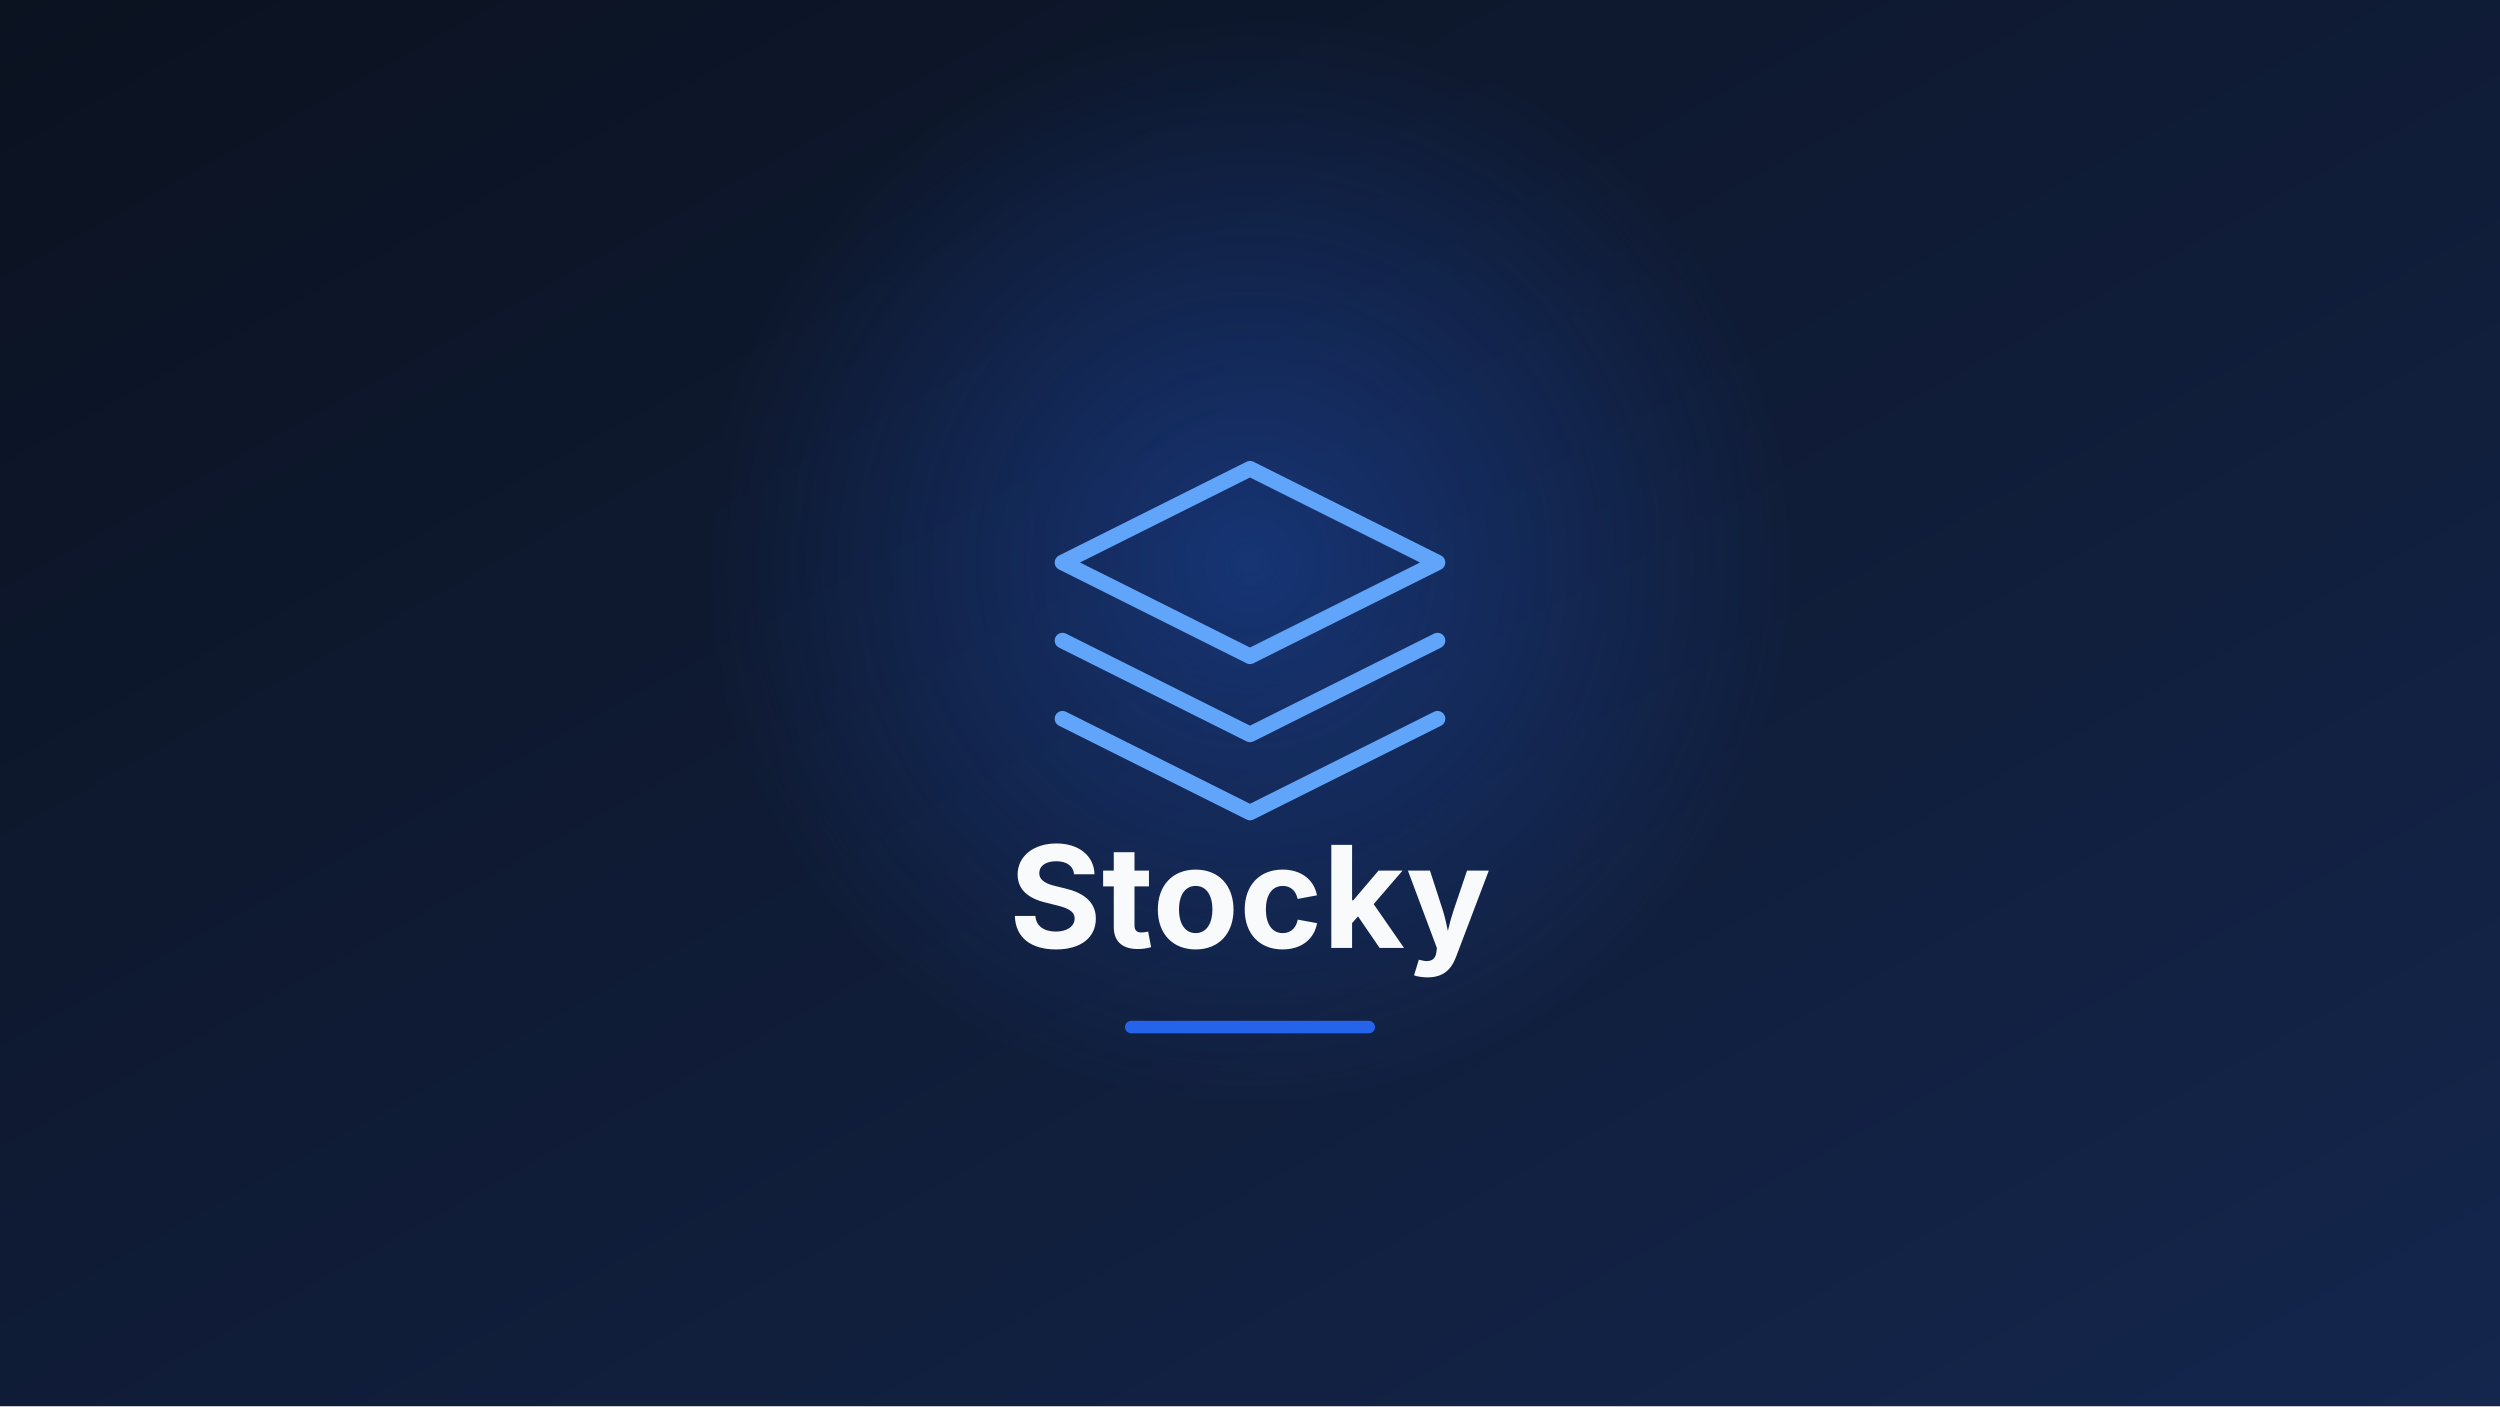
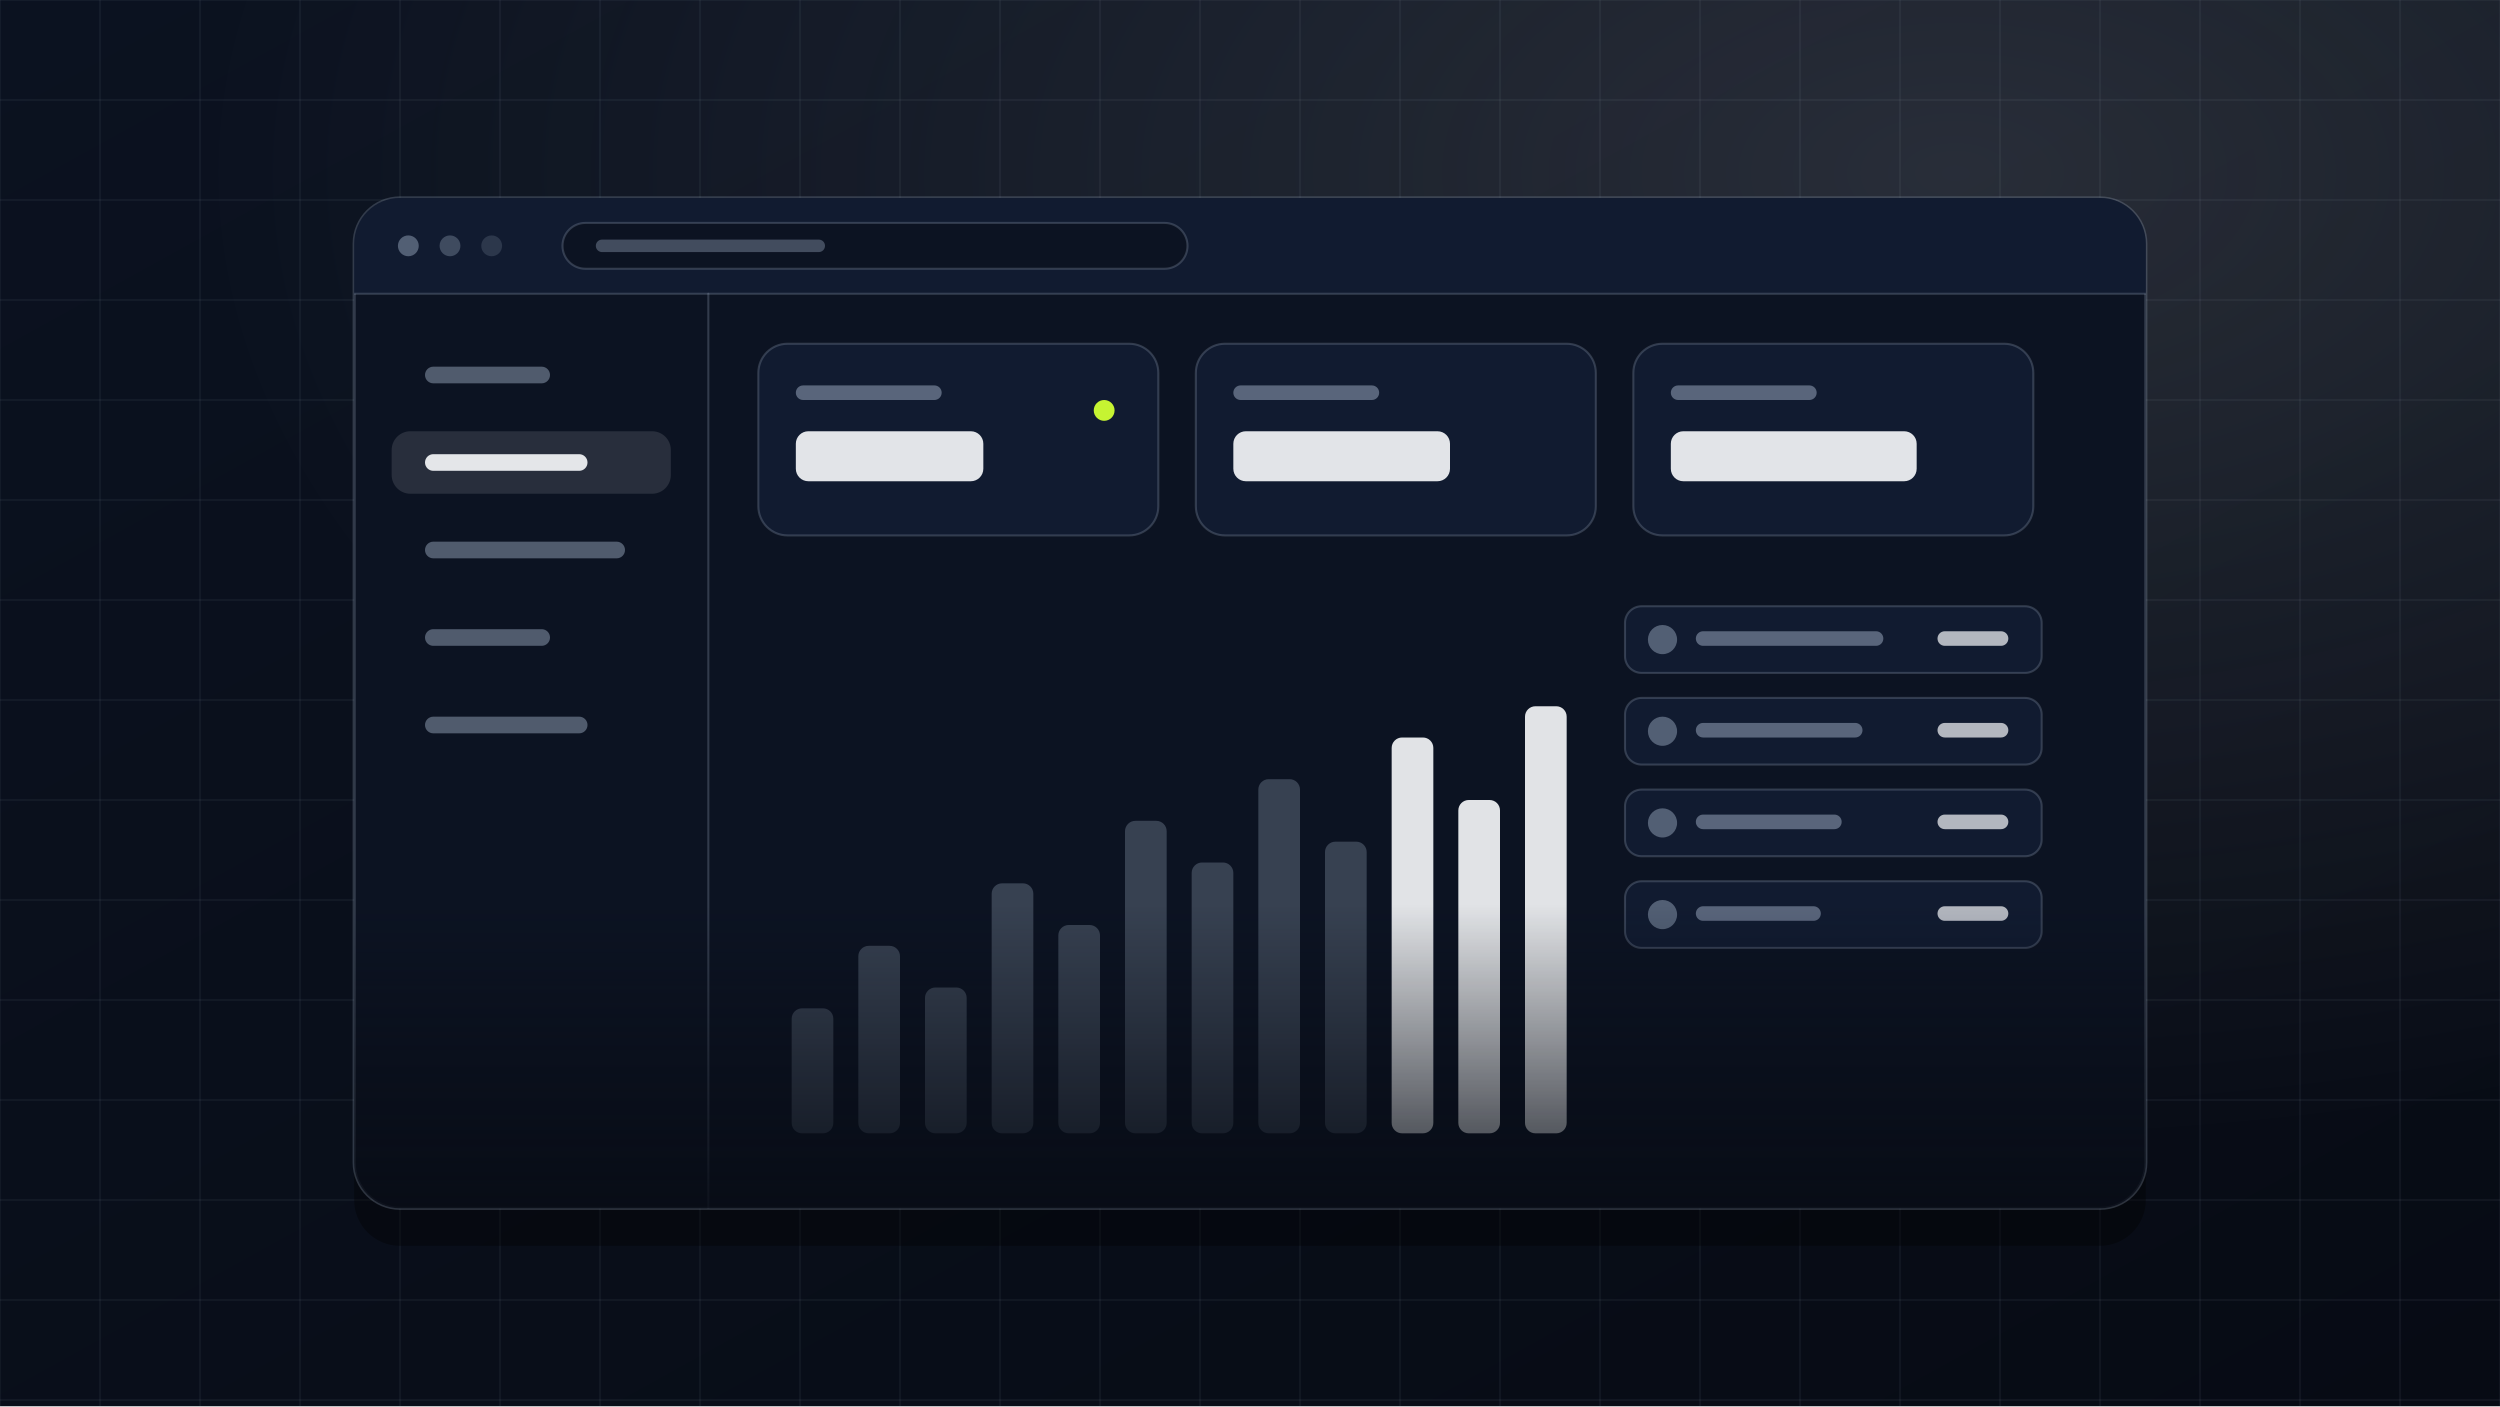
- <svg xmlns="http://www.w3.org/2000/svg" width="1200" height="675" viewBox="0 0 1200 675" role="img" aria-label="Stocky">
+ <svg xmlns="http://www.w3.org/2000/svg" width="1200" height="675" viewBox="0 0 1200 675" role="img">
  <defs>
    <linearGradient id="bg" x1="0" y1="0" x2="1" y2="1">
      <stop offset="0" stop-color="#0B1220" />
-       <stop offset="1" stop-color="#14264D" />
+       <stop offset="1" stop-color="#070B14" />
    </linearGradient>
-     <radialGradient id="glow" cx="0.5" cy="0.5" r="0.5">
-       <stop offset="0" stop-color="#2563EB" stop-opacity="0.35" />
-       <stop offset="1" stop-color="#2563EB" stop-opacity="0" />
+     <radialGradient id="glow" cx="0.78" cy="0.12" r="0.7">
+       <stop offset="0" stop-color="#F8FAFC" stop-opacity="0.13" />
+       <stop offset="1" stop-color="#F8FAFC" stop-opacity="0" />
    </radialGradient>
+     <linearGradient id="fade" x1="0" y1="0" x2="0" y2="1">
+       <stop offset="0.7" stop-color="#070B14" stop-opacity="0" />
+       <stop offset="1" stop-color="#070B14" stop-opacity="0.85" />
+     </linearGradient>
+     <clipPath id="win">
+       <rect x="170" y="95" width="860" height="485" rx="22" />
+     </clipPath>
  </defs>
  <rect width="1200" height="675" fill="url(#bg)" />
-   <circle cx="600" cy="270" r="260" fill="url(#glow)" />
-   <g transform="translate(600 285) scale(1.5)" fill="none" stroke="#60A5FA" stroke-width="5" stroke-linecap="round" stroke-linejoin="round">
-     <path d="M-60 -10 L0 -40 L60 -10 L0 20 Z M-60 15 L0 45 L60 15 M-60 40 L0 70 L60 40" />
+   <g stroke="#94A3B8" stroke-opacity="0.07" stroke-width="1">
+     <path d="M0 0V675" />
+     <path d="M48 0V675" />
+     <path d="M96 0V675" />
+     <path d="M144 0V675" />
+     <path d="M192 0V675" />
+     <path d="M240 0V675" />
+     <path d="M288 0V675" />
+     <path d="M336 0V675" />
+     <path d="M384 0V675" />
+     <path d="M432 0V675" />
+     <path d="M480 0V675" />
+     <path d="M528 0V675" />
+     <path d="M576 0V675" />
+     <path d="M624 0V675" />
+     <path d="M672 0V675" />
+     <path d="M720 0V675" />
+     <path d="M768 0V675" />
+     <path d="M816 0V675" />
+     <path d="M864 0V675" />
+     <path d="M912 0V675" />
+     <path d="M960 0V675" />
+     <path d="M1008 0V675" />
+     <path d="M1056 0V675" />
+     <path d="M1104 0V675" />
+     <path d="M1152 0V675" />
+     <path d="M1200 0V675" />
+     <path d="M0 0H1200" />
+     <path d="M0 48H1200" />
+     <path d="M0 96H1200" />
+     <path d="M0 144H1200" />
+     <path d="M0 192H1200" />
+     <path d="M0 240H1200" />
+     <path d="M0 288H1200" />
+     <path d="M0 336H1200" />
+     <path d="M0 384H1200" />
+     <path d="M0 432H1200" />
+     <path d="M0 480H1200" />
+     <path d="M0 528H1200" />
+     <path d="M0 576H1200" />
+     <path d="M0 624H1200" />
+     <path d="M0 672H1200" />
  </g>
-   <text x="600" y="455" text-anchor="middle" font-family="Space Grotesk, Inter, system-ui, sans-serif" font-size="68" font-weight="700" fill="#F8FAFC">Stocky</text>
-   <rect x="540" y="490" width="120" height="6" rx="3" fill="#2563EB" />
+   <rect width="1200" height="675" fill="url(#glow)" />
+   <g>
+     <rect x="170" y="113" width="860" height="485" rx="22" fill="#000" opacity="0.35" />
+     <rect x="170" y="95" width="860" height="485" rx="22" fill="#0C1322" stroke="rgba(148,163,184,0.28)" stroke-width="1.5" />
+     <g clip-path="url(#win)">
+       <rect x="170" y="95" width="860" height="46" rx="0" fill="#111B30" />
+       <circle cx="196" cy="118" r="5" fill="#94A3B8" opacity="0.5" />
+       <circle cx="216" cy="118" r="5" fill="#94A3B8" opacity="0.35" />
+       <circle cx="236" cy="118" r="5" fill="#94A3B8" opacity="0.2" />
+       <rect x="270" y="107" width="300" height="22" rx="11" fill="#0C1322" stroke="rgba(148,163,184,0.28)" stroke-width="1" />
+       <rect x="286" y="115" width="110" height="6" rx="3" fill="#94A3B8" opacity="0.4" />
+       <path d="M170 141H1030" stroke="rgba(148,163,184,0.28)" />
+       <path d="M340 141V580" fill="none" stroke="rgba(148,163,184,0.28)" stroke-width="1" stroke-linecap="round" stroke-linejoin="round" />
+       <rect x="188" y="165" width="134" height="30" rx="9" fill="none" />
+       <rect x="204" y="176" width="60" height="8" rx="4" fill="#94A3B8" opacity="0.5" />
+       <rect x="188" y="207" width="134" height="30" rx="9" fill="#F8FAFC" opacity="0.12" />
+       <rect x="204" y="218" width="78" height="8" rx="4" fill="#F8FAFC" opacity="0.9" />
+       <rect x="188" y="249" width="134" height="30" rx="9" fill="none" />
+       <rect x="204" y="260" width="96" height="8" rx="4" fill="#94A3B8" opacity="0.5" />
+       <rect x="188" y="291" width="134" height="30" rx="9" fill="none" />
+       <rect x="204" y="302" width="60" height="8" rx="4" fill="#94A3B8" opacity="0.5" />
+       <rect x="188" y="333" width="134" height="30" rx="9" fill="none" />
+       <rect x="204" y="344" width="78" height="8" rx="4" fill="#94A3B8" opacity="0.5" />
+       <rect x="364" y="165" width="192" height="92" rx="14" fill="#111B30" stroke="rgba(148,163,184,0.28)" stroke-width="1" />
+       <rect x="382" y="185" width="70" height="7" rx="3.5" fill="#94A3B8" opacity="0.55" />
+       <rect x="382" y="207" width="90" height="24" rx="6" fill="#F8FAFC" opacity="0.9" />
+       <circle cx="530" cy="197" r="5" fill="#C6F432" />
+       <rect x="574" y="165" width="192" height="92" rx="14" fill="#111B30" stroke="rgba(148,163,184,0.28)" stroke-width="1" />
+       <rect x="592" y="185" width="70" height="7" rx="3.5" fill="#94A3B8" opacity="0.55" />
+       <rect x="592" y="207" width="104" height="24" rx="6" fill="#F8FAFC" opacity="0.9" />
+       <rect x="784" y="165" width="192" height="92" rx="14" fill="#111B30" stroke="rgba(148,163,184,0.28)" stroke-width="1" />
+       <rect x="802" y="185" width="70" height="7" rx="3.5" fill="#94A3B8" opacity="0.55" />
+       <rect x="802" y="207" width="118" height="24" rx="6" fill="#F8FAFC" opacity="0.9" />
+       <rect x="380" y="484" width="20" height="60" rx="5" fill="#94A3B8" opacity="0.32" />
+       <rect x="412" y="454" width="20" height="90" rx="5" fill="#94A3B8" opacity="0.32" />
+       <rect x="444" y="474" width="20" height="70" rx="5" fill="#94A3B8" opacity="0.32" />
+       <rect x="476" y="424" width="20" height="120" rx="5" fill="#94A3B8" opacity="0.32" />
+       <rect x="508" y="444" width="20" height="100" rx="5" fill="#94A3B8" opacity="0.32" />
+       <rect x="540" y="394" width="20" height="150" rx="5" fill="#94A3B8" opacity="0.32" />
+       <rect x="572" y="414" width="20" height="130" rx="5" fill="#94A3B8" opacity="0.32" />
+       <rect x="604" y="374" width="20" height="170" rx="5" fill="#94A3B8" opacity="0.32" />
+       <rect x="636" y="404" width="20" height="140" rx="5" fill="#94A3B8" opacity="0.32" />
+       <rect x="668" y="354" width="20" height="190" rx="5" fill="#F8FAFC" opacity="0.9" />
+       <rect x="700" y="384" width="20" height="160" rx="5" fill="#F8FAFC" opacity="0.9" />
+       <rect x="732" y="339" width="20" height="205" rx="5" fill="#F8FAFC" opacity="0.9" />
+       <rect x="780" y="291" width="200" height="32" rx="8" fill="#111B30" stroke="rgba(148,163,184,0.28)" stroke-width="1" />
+       <circle cx="798" cy="307" r="7" fill="#94A3B8" opacity="0.5" />
+       <rect x="814" y="303" width="90" height="7" rx="3.5" fill="#94A3B8" opacity="0.55" />
+       <rect x="930" y="303" width="34" height="7" rx="3.5" fill="#F8FAFC" opacity="0.7" />
+       <rect x="780" y="335" width="200" height="32" rx="8" fill="#111B30" stroke="rgba(148,163,184,0.28)" stroke-width="1" />
+       <circle cx="798" cy="351" r="7" fill="#94A3B8" opacity="0.5" />
+       <rect x="814" y="347" width="80" height="7" rx="3.5" fill="#94A3B8" opacity="0.55" />
+       <rect x="930" y="347" width="34" height="7" rx="3.5" fill="#F8FAFC" opacity="0.7" />
+       <rect x="780" y="379" width="200" height="32" rx="8" fill="#111B30" stroke="rgba(148,163,184,0.28)" stroke-width="1" />
+       <circle cx="798" cy="395" r="7" fill="#94A3B8" opacity="0.5" />
+       <rect x="814" y="391" width="70" height="7" rx="3.5" fill="#94A3B8" opacity="0.55" />
+       <rect x="930" y="391" width="34" height="7" rx="3.5" fill="#F8FAFC" opacity="0.7" />
+       <rect x="780" y="423" width="200" height="32" rx="8" fill="#111B30" stroke="rgba(148,163,184,0.28)" stroke-width="1" />
+       <circle cx="798" cy="439" r="7" fill="#94A3B8" opacity="0.5" />
+       <rect x="814" y="435" width="60" height="7" rx="3.5" fill="#94A3B8" opacity="0.55" />
+       <rect x="930" y="435" width="34" height="7" rx="3.5" fill="#F8FAFC" opacity="0.7" />
+       <rect x="170" y="95" width="860" height="485" fill="url(#fade)" />
+     </g>
+   </g>
</svg>
